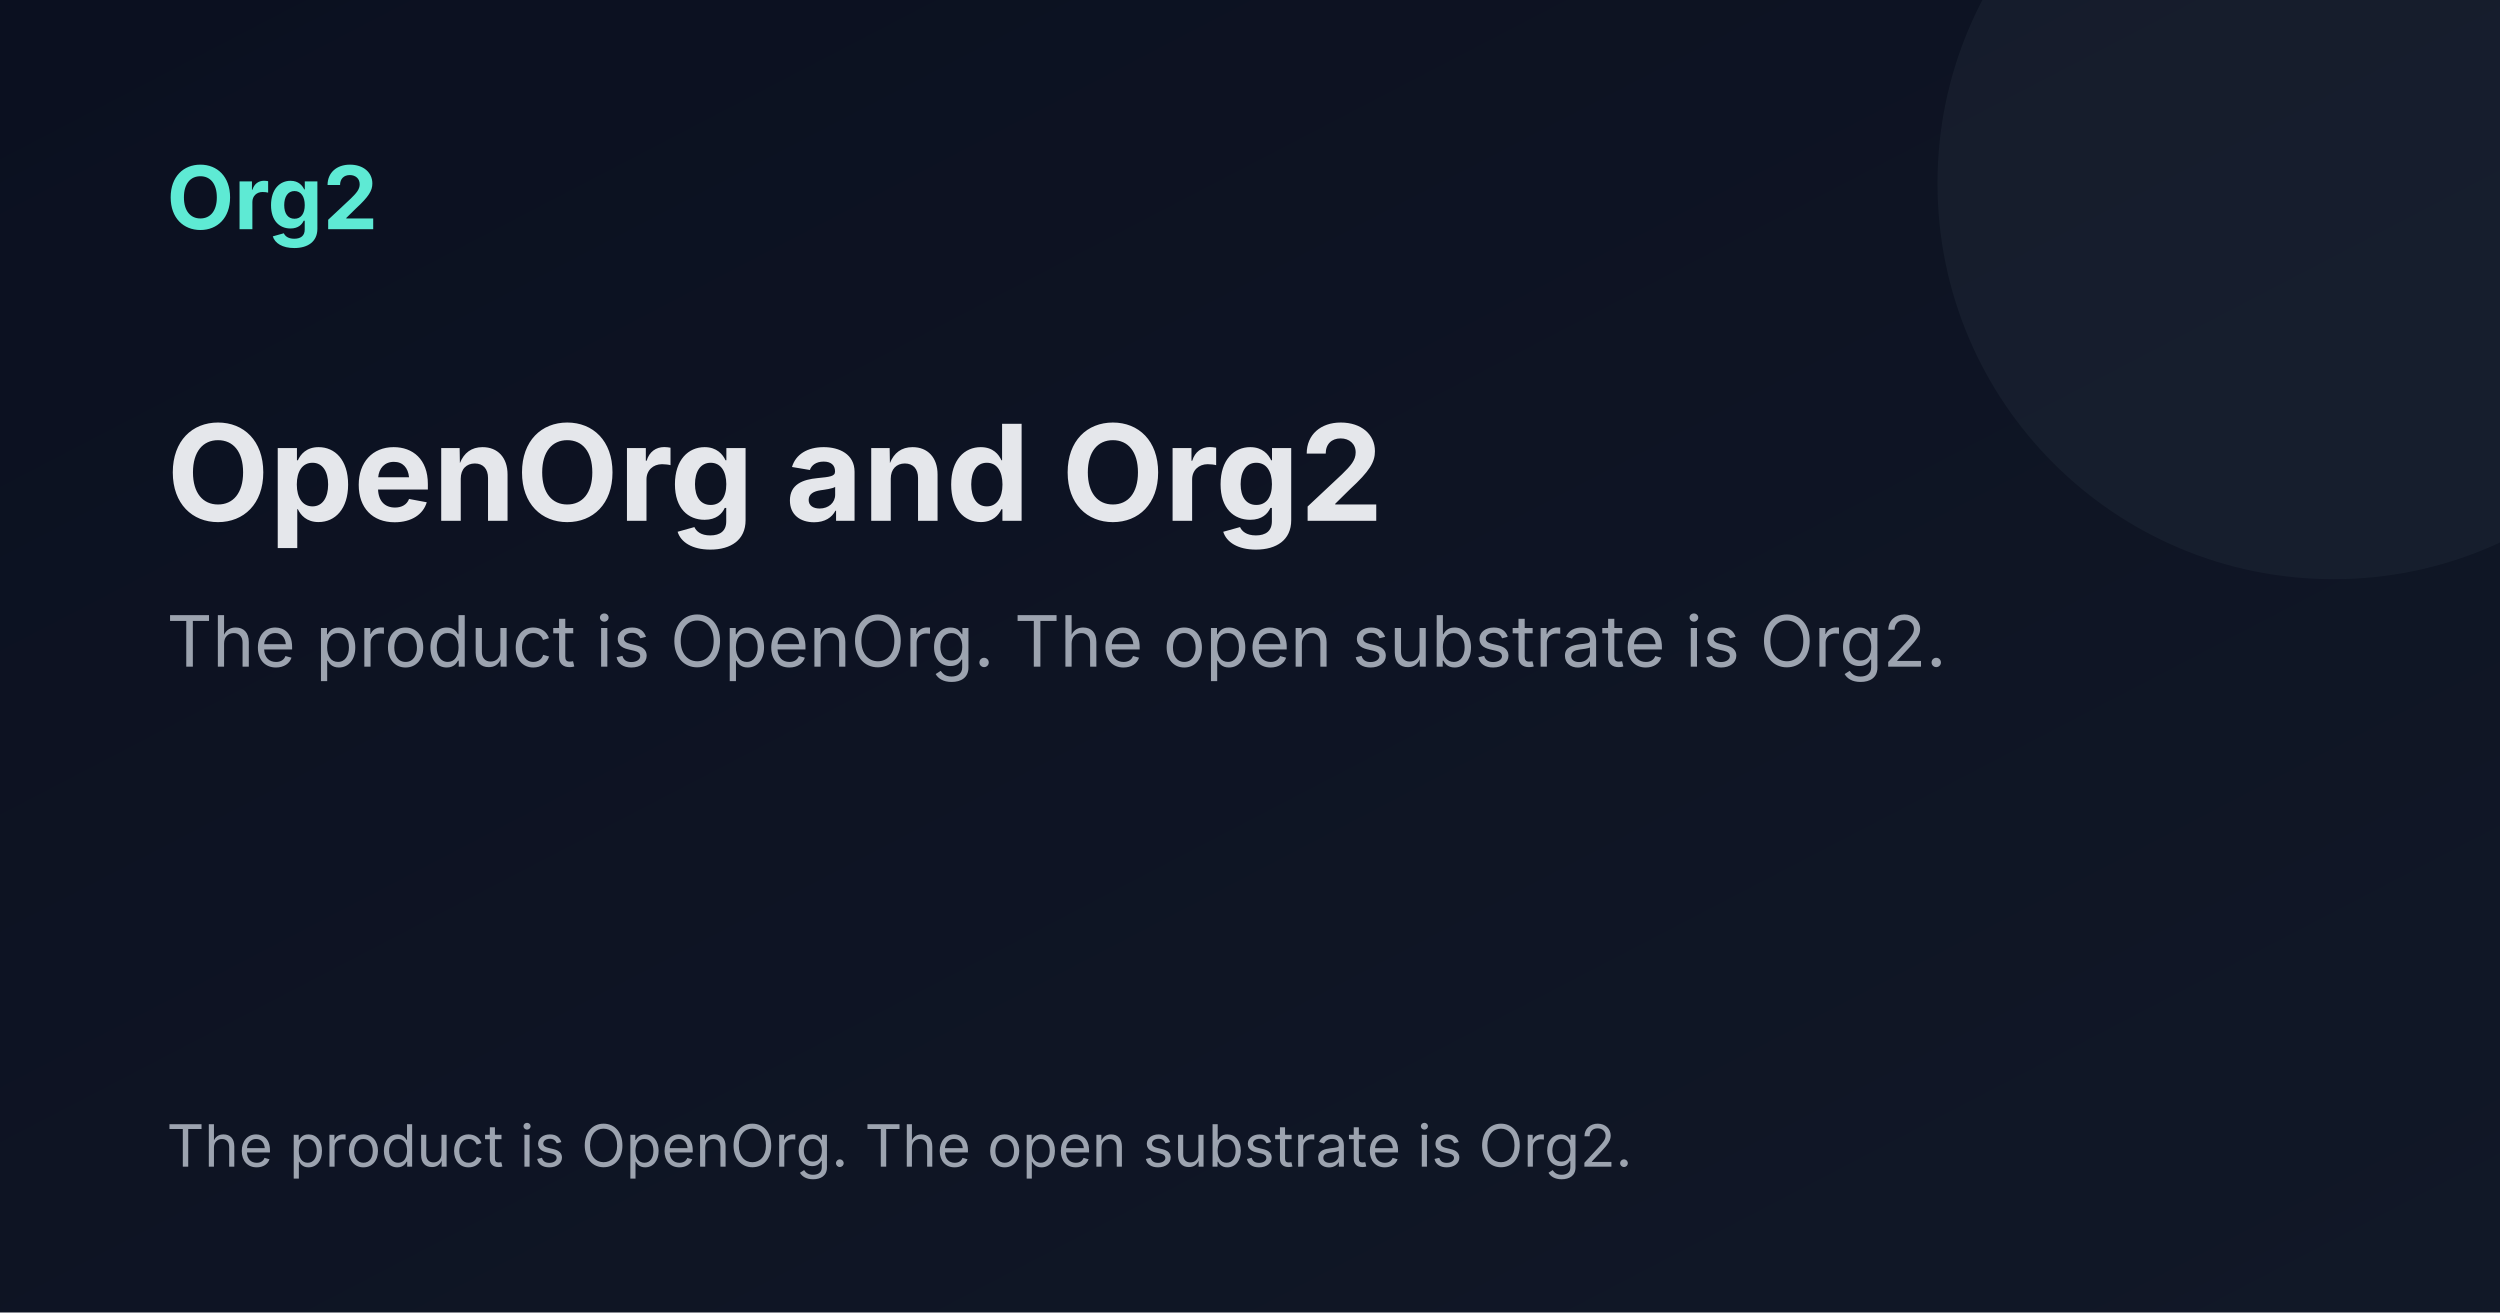
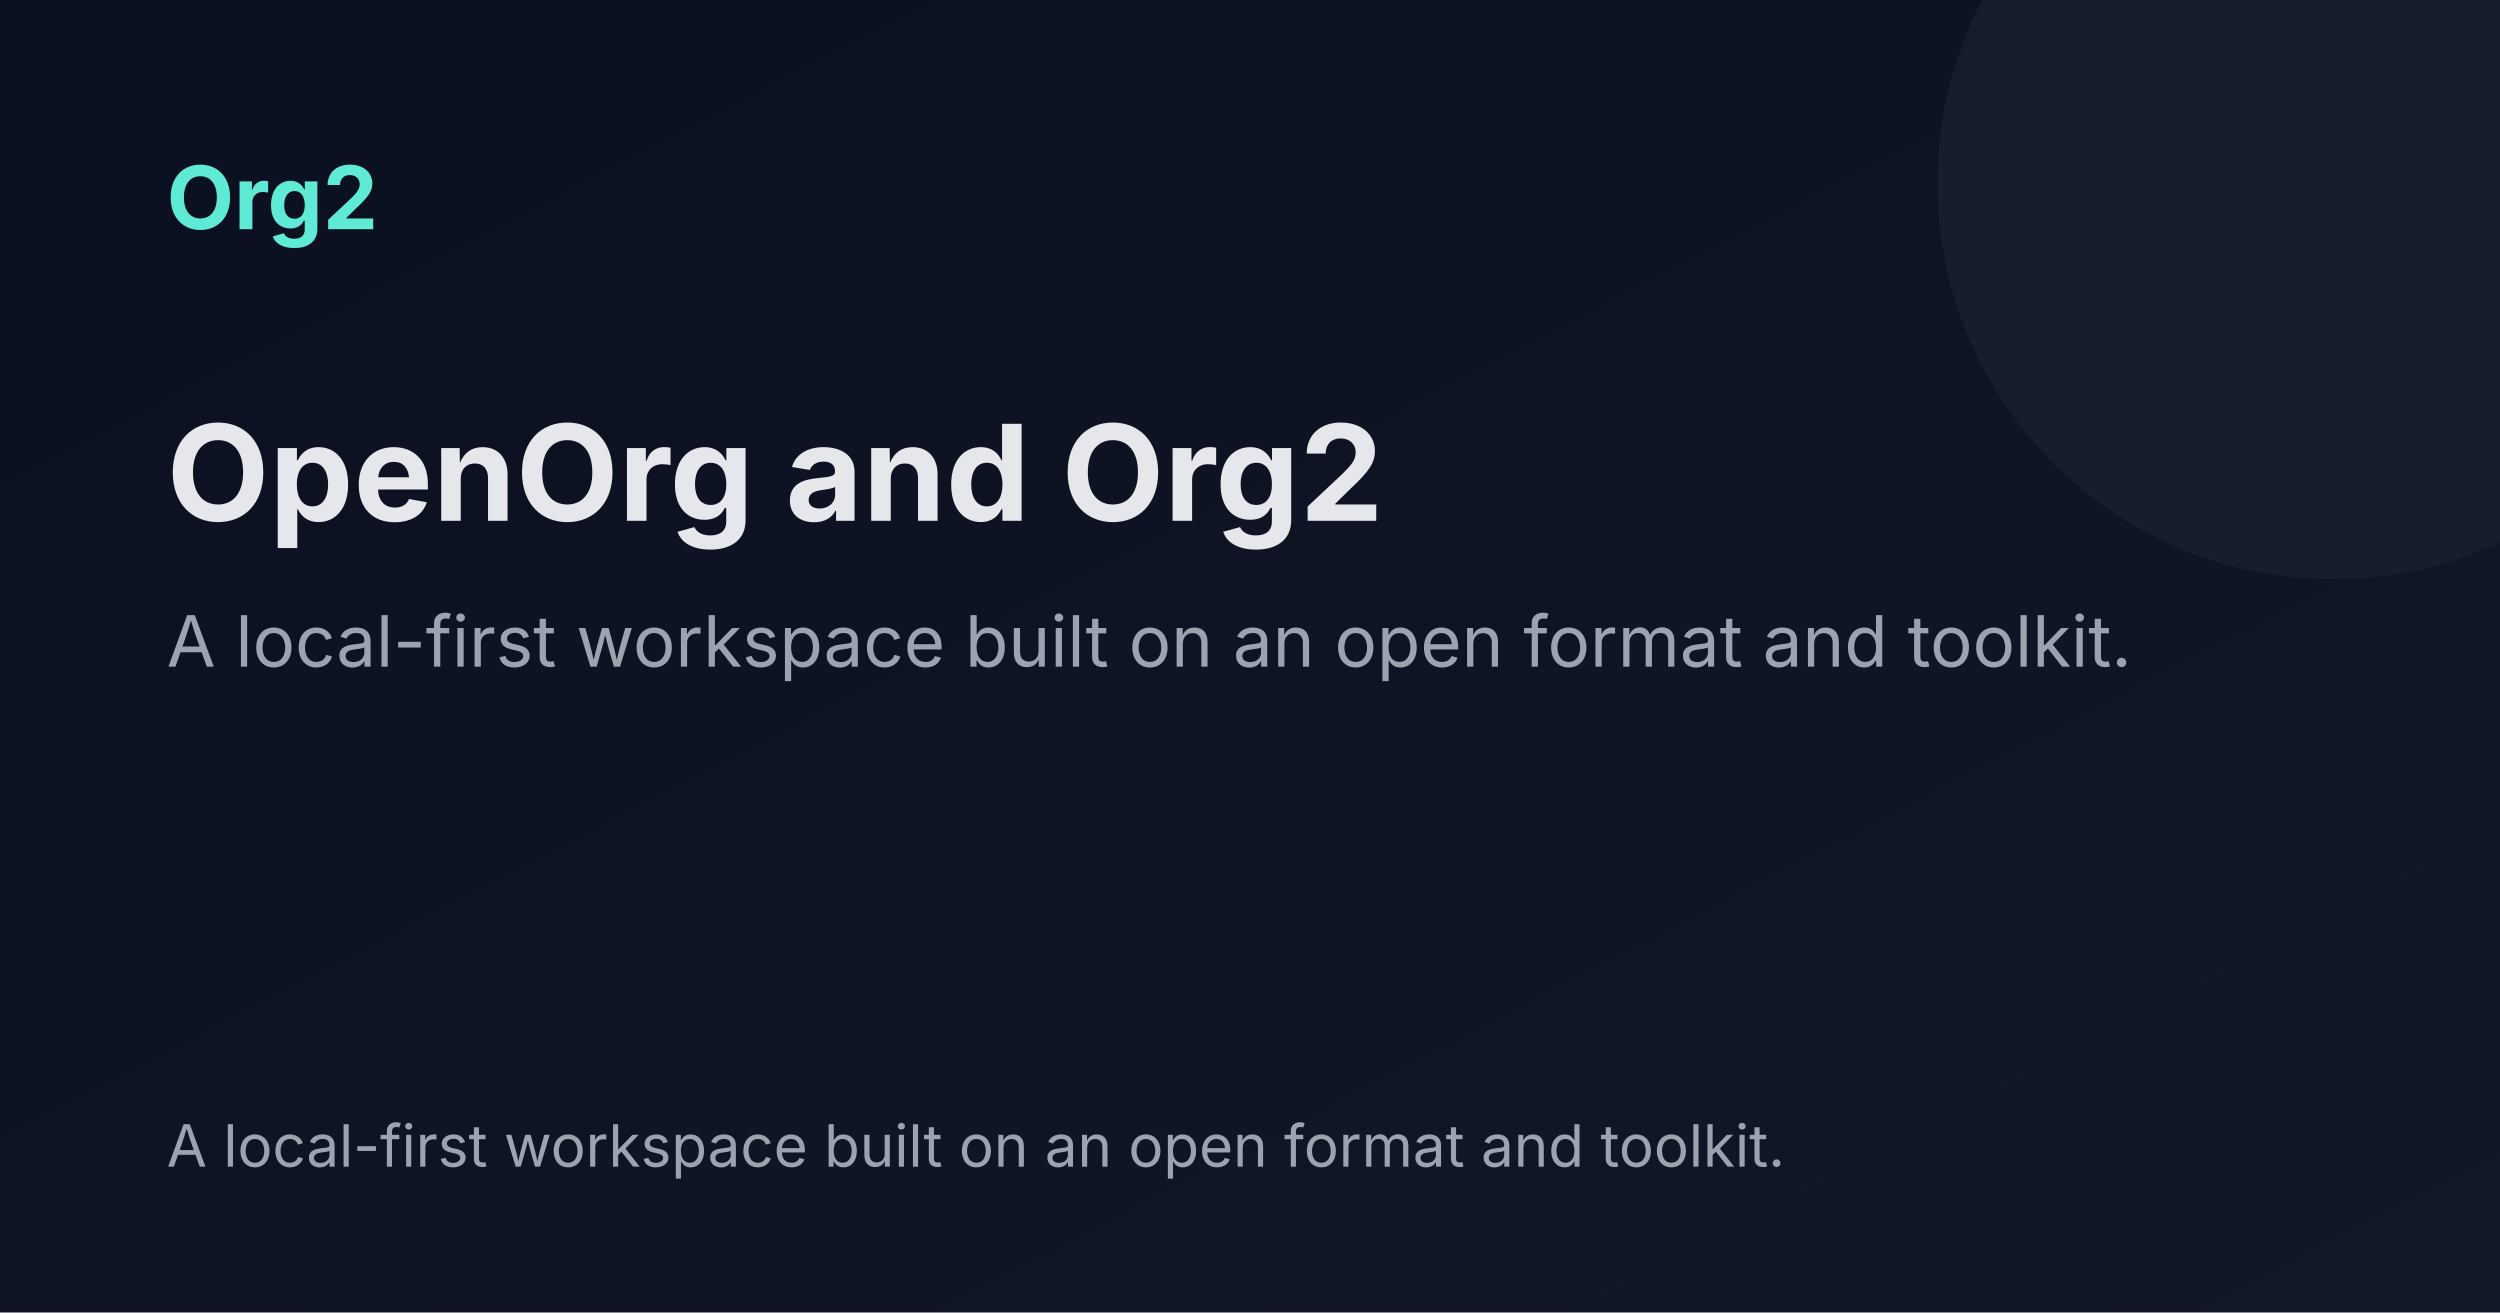
<svg xmlns="http://www.w3.org/2000/svg" width="1200" height="630" viewBox="0 0 1200 630">
  <defs>
    <linearGradient id="bg" x1="0" y1="0" x2="1" y2="1">
      <stop offset="0%" stop-color="#0b1020" />
      <stop offset="100%" stop-color="#111827" />
    </linearGradient>
  </defs>
  <rect width="1200" height="630" fill="url(#bg)" />
  <circle cx="1120" cy="88" r="190" fill="#1f2937" opacity="0.45" />
  <text x="80" y="110" font-family="Inter,Segoe UI,Arial,sans-serif" font-size="42" font-weight="700" fill="#5eead4">Org2</text>
  <text x="80" y="250" font-family="Inter,Segoe UI,Arial,sans-serif" font-size="64" font-weight="700" fill="#e5e7eb">OpenOrg and Org2</text>
-   <text x="80" y="320" font-family="Inter,Segoe UI,Arial,sans-serif" font-size="34" fill="#9ca3af">The product is OpenOrg. The open substrate is Org2.</text>
-   <text x="80" y="560" font-family="Inter,Segoe UI,Arial,sans-serif" font-size="28" fill="#9ca3af">The product is OpenOrg. The open substrate is Org2.</text>
+   <text x="80" y="320" font-family="Inter,Segoe UI,Arial,sans-serif" font-size="34" fill="#9ca3af">A local-first workspace built on an open format and toolkit.</text>
+   <text x="80" y="560" font-family="Inter,Segoe UI,Arial,sans-serif" font-size="28" fill="#9ca3af">A local-first workspace built on an open format and toolkit.</text>
</svg>
